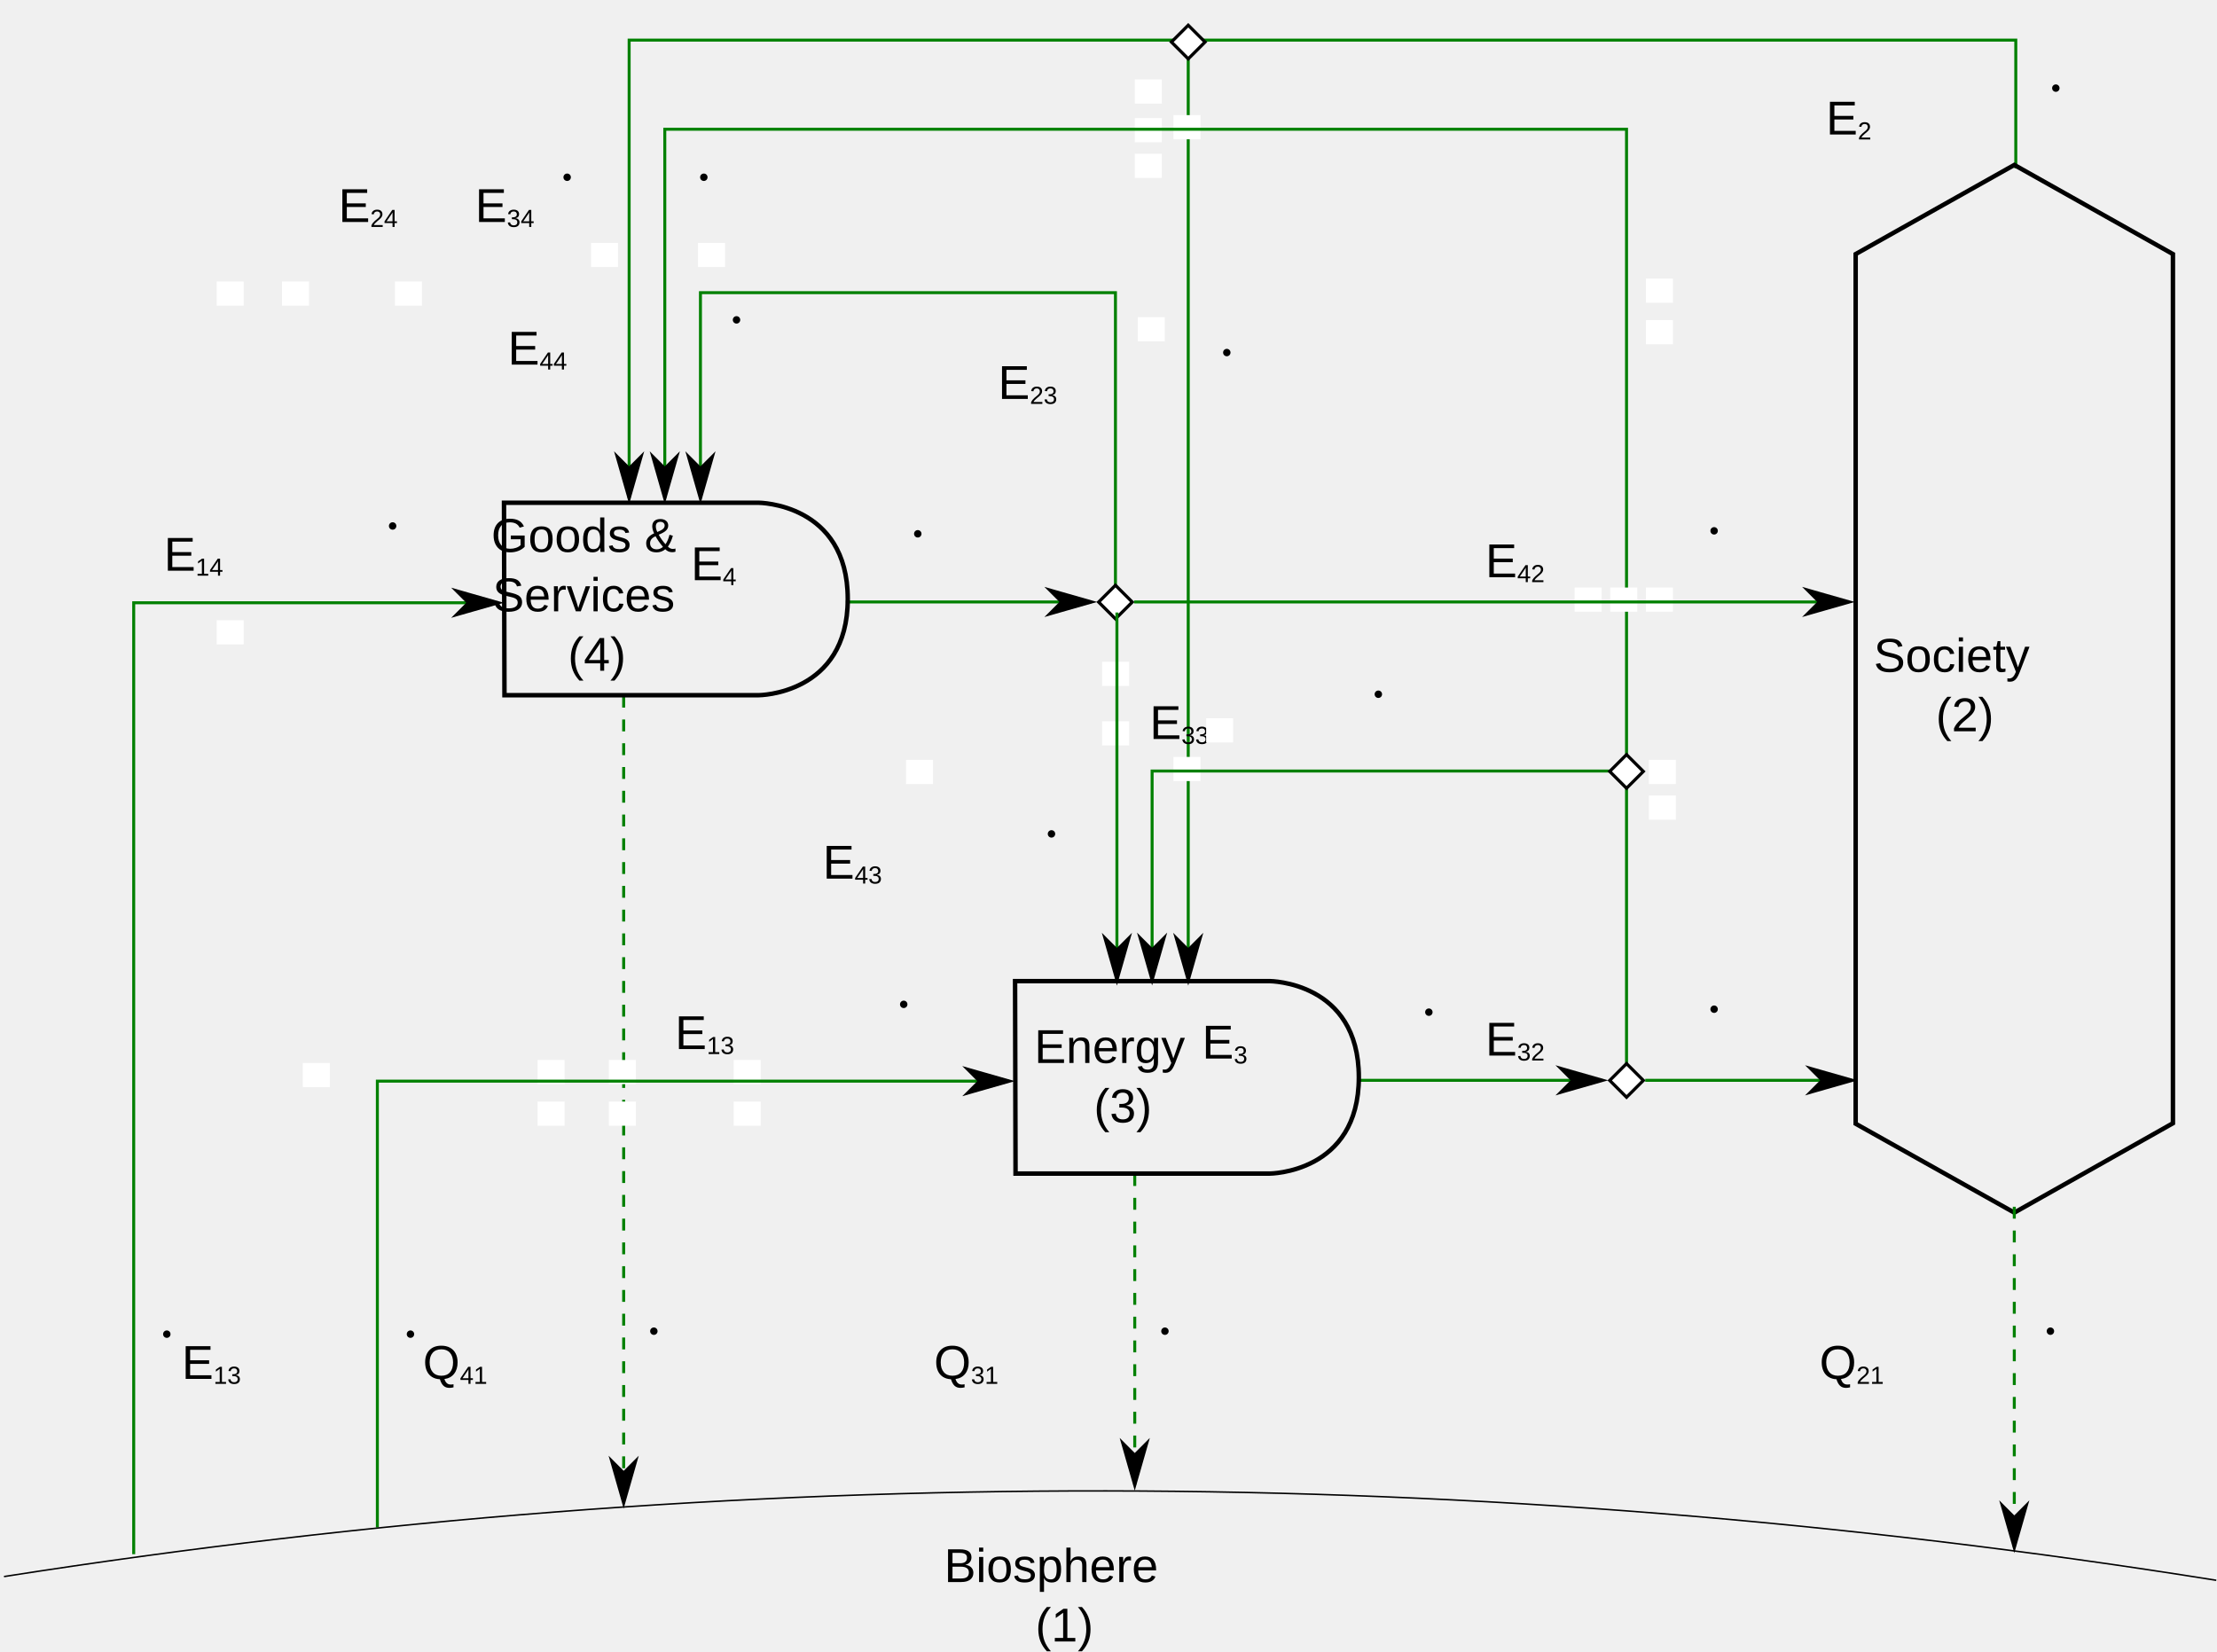
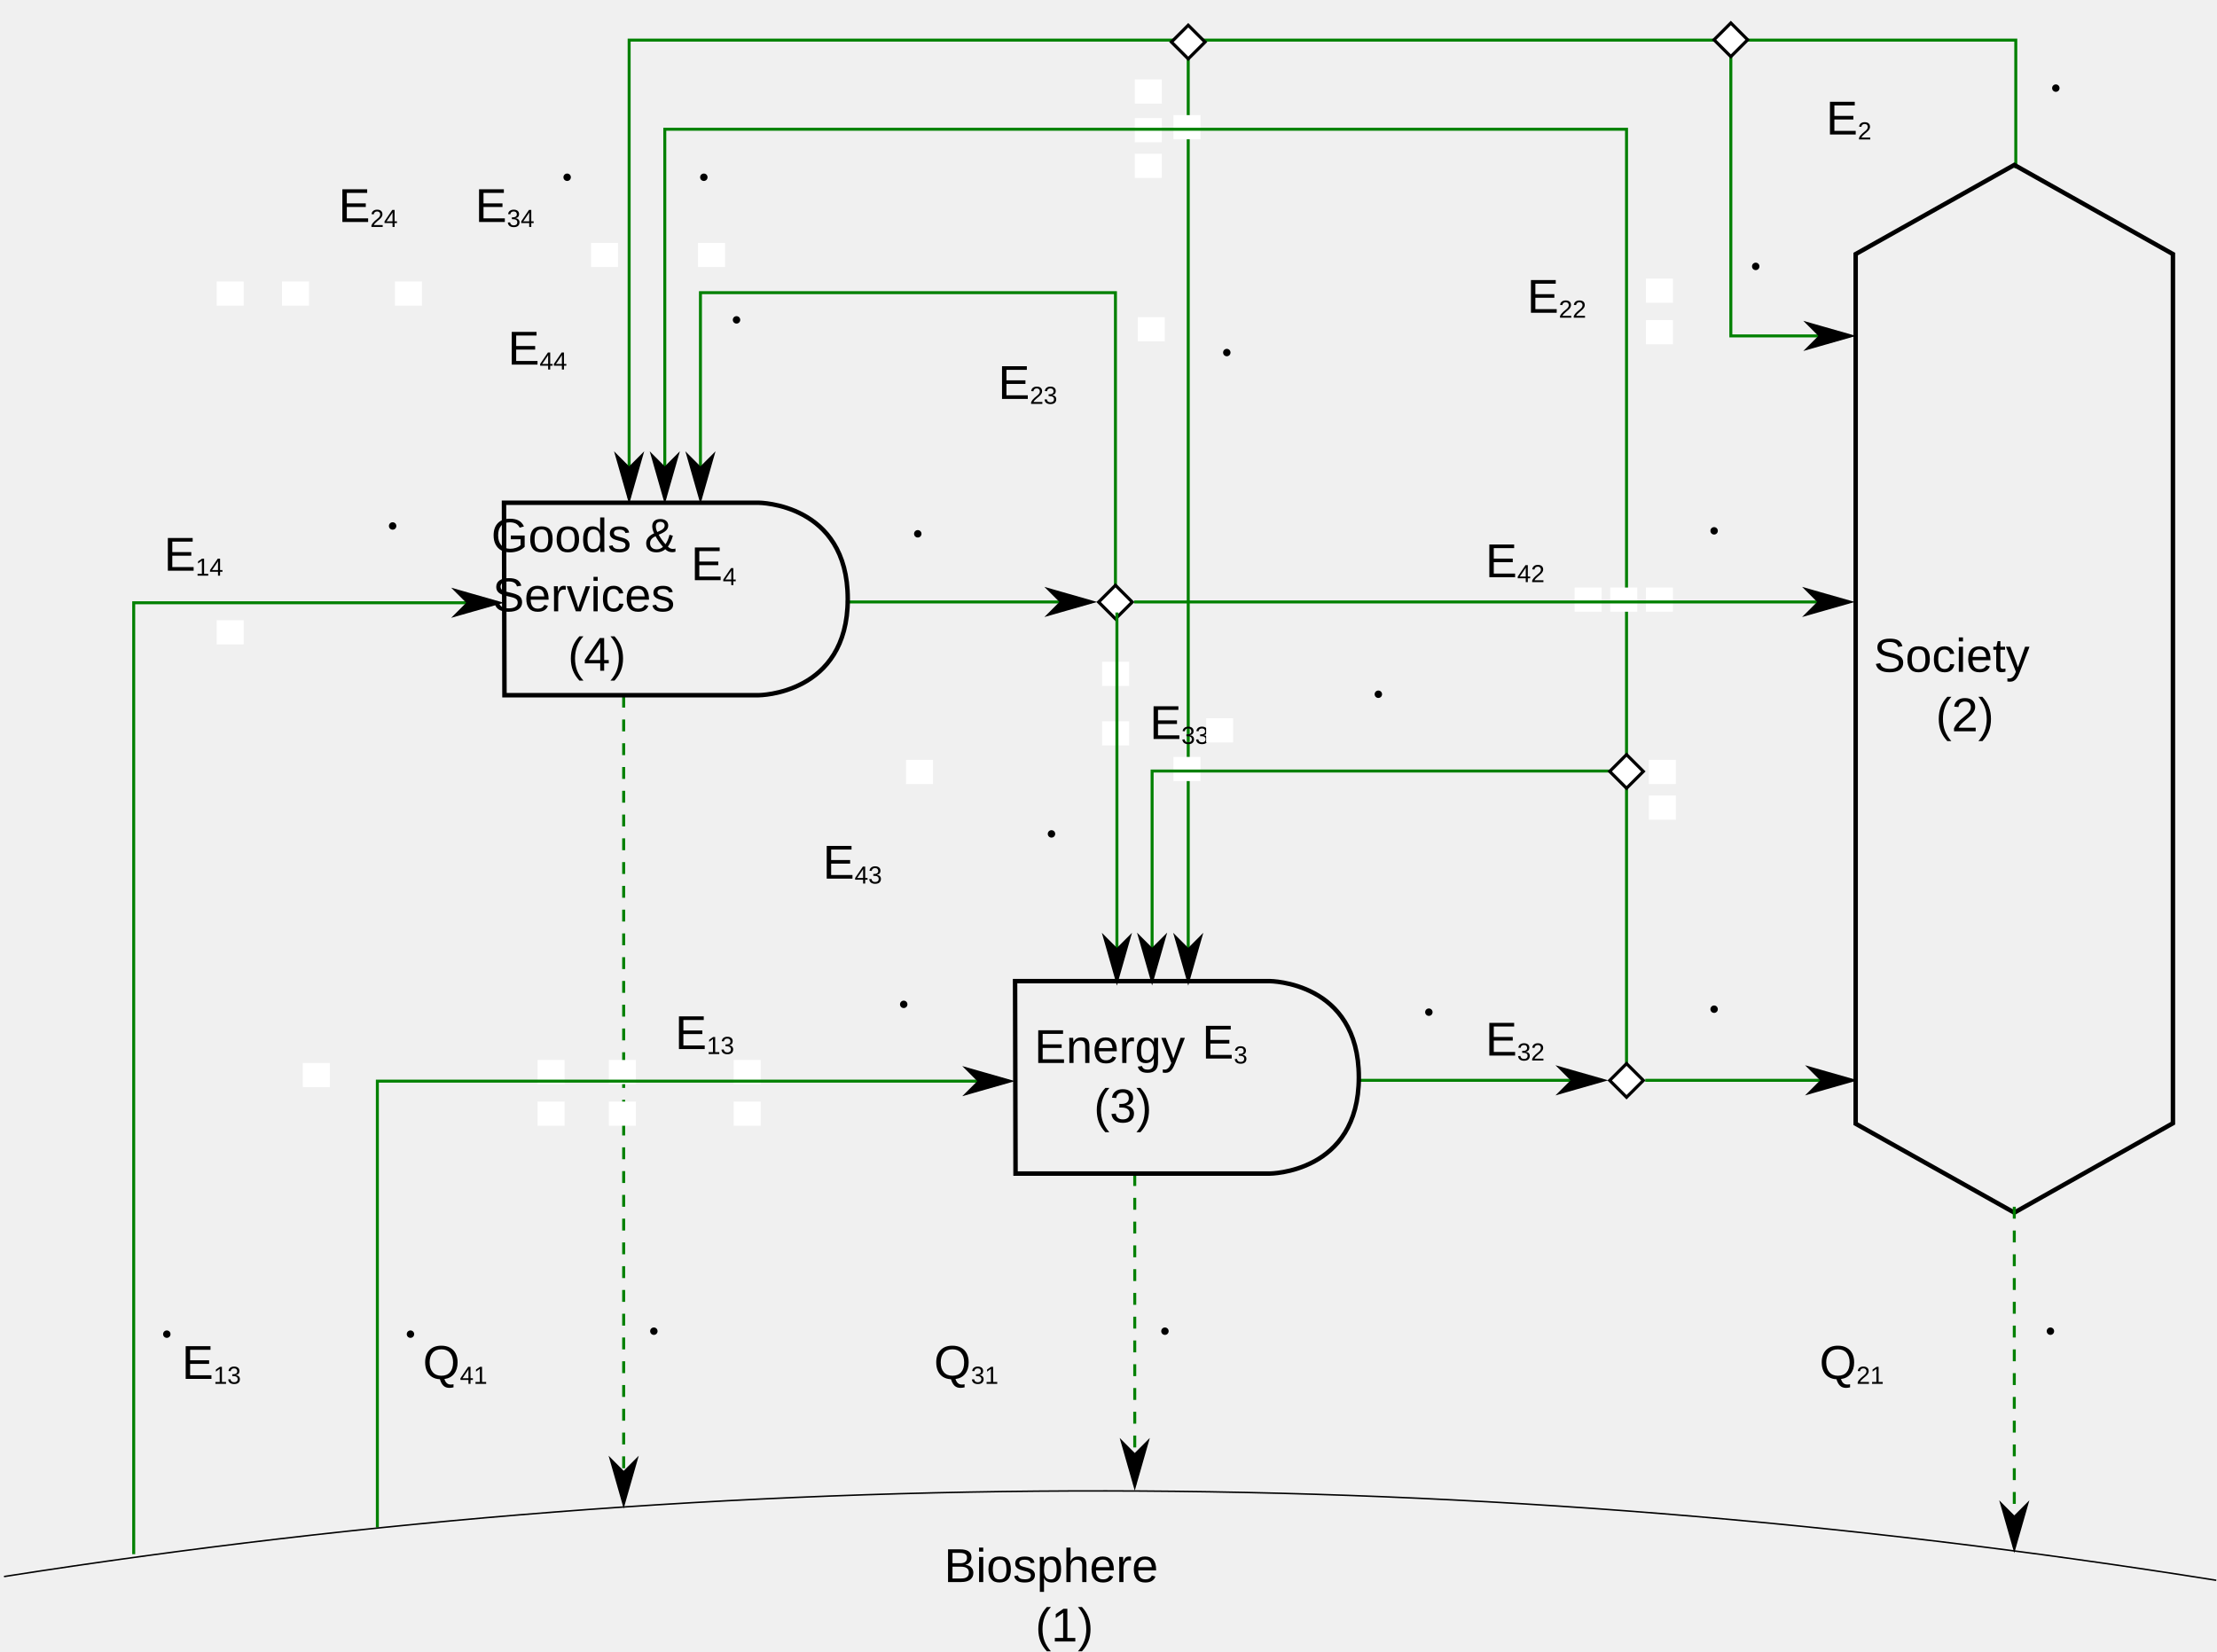
<svg xmlns="http://www.w3.org/2000/svg" version="1.1" width="1492.215" height="1111.64" id="svg2" xml:space="preserve">
  <defs id="defs6">
    <marker orient="auto" refY="0" refX="0" id="Arrow1Lstart" style="overflow:visible">
      <path id="path4143" d="M 0,0 5,-5 -12.5,0 5,5 0,0 z" style="fill-rule:evenodd;stroke:#000000;stroke-width:1pt;marker-start:none" transform="matrix(0.8,0,0,0.8,10,0)" />
    </marker>
    <marker orient="auto" refY="0" refX="0" id="Arrow1Lend" style="overflow:visible">
      <path id="path4132" d="M 0,0 5,-5 -12.5,0 5,5 0,0 z" style="fill-rule:evenodd;stroke:#000000;stroke-width:1pt;marker-start:none" transform="matrix(-0.8,0,0,-0.8,-10,0)" />
    </marker>
    <marker style="overflow:visible" id="InfiniteLineStart" refX="0" refY="0" orient="auto">
      <g id="g4065" transform="translate(-13,0)">
        <circle d="M 3.8,0 C 3.8,0.442 3.442,0.8 3,0.8 2.558,0.8 2.2,0.442 2.2,0 c 0,-0.442 0.358,-0.8 0.8,-0.8 0.442,0 0.8,0.358 0.8,0.8 z" id="circle4067" r="0.8" cy="0" cx="3" />
        <circle d="M 7.3,0 C 7.3,0.442 6.942,0.8 6.5,0.8 6.058,0.8 5.7,0.442 5.7,0 c 0,-0.442 0.358,-0.8 0.8,-0.8 0.442,0 0.8,0.358 0.8,0.8 z" id="circle4069" r="0.8" cy="0" cx="6.5" />
        <circle d="M 10.8,0 C 10.8,0.442 10.442,0.8 10,0.8 9.558,0.8 9.2,0.442 9.2,0 c 0,-0.442 0.358,-0.8 0.8,-0.8 0.442,0 0.8,0.358 0.8,0.8 z" id="circle4071" r="0.8" cy="0" cx="10" />
      </g>
    </marker>
    <marker orient="auto" refY="0" refX="0" id="InfiniteLineStart-3" style="overflow:visible">
      <g transform="translate(-13,0)" id="g4065-9">
        <circle cx="3" cy="0" r="0.8" id="circle4067-9" d="M 3.8,0 C 3.8,0.442 3.442,0.8 3,0.8 2.558,0.8 2.2,0.442 2.2,0 c 0,-0.442 0.358,-0.8 0.8,-0.8 0.442,0 0.8,0.358 0.8,0.8 z" />
        <circle cx="6.5" cy="0" r="0.8" id="circle4069-7" d="M 7.3,0 C 7.3,0.442 6.942,0.8 6.5,0.8 6.058,0.8 5.7,0.442 5.7,0 c 0,-0.442 0.358,-0.8 0.8,-0.8 0.442,0 0.8,0.358 0.8,0.8 z" />
        <circle cx="10" cy="0" r="0.8" id="circle4071-0" d="M 10.8,0 C 10.8,0.442 10.442,0.8 10,0.8 9.558,0.8 9.2,0.442 9.2,0 c 0,-0.442 0.358,-0.8 0.8,-0.8 0.442,0 0.8,0.358 0.8,0.8 z" />
      </g>
    </marker>
    <marker style="overflow:visible" id="Arrow1Lend-0" refX="0" refY="0" orient="auto">
      <path transform="matrix(-0.8,0,0,-0.8,-10,0)" style="fill-rule:evenodd;stroke:#000000;stroke-width:1pt;marker-start:none" d="M 0,0 5,-5 -12.5,0 5,5 0,0 z" id="path4132-2" />
    </marker>
    <marker style="overflow:visible" id="Arrow1Lstart-7" refX="0" refY="0" orient="auto">
      <path transform="matrix(0.8,0,0,0.8,10,0)" style="fill-rule:evenodd;stroke:#000000;stroke-width:1pt;marker-start:none" d="M 0,0 5,-5 -12.5,0 5,5 0,0 z" id="path4143-9" />
    </marker>
    <marker style="overflow:visible" id="EmptyDiamondL" refX="0" refY="0" orient="auto">
      <path transform="scale(0.8,0.8)" style="fill:#ffffff;fill-rule:evenodd;stroke:#000000;stroke-width:1pt;marker-start:none" d="M 0,-7.071 -7.071,0 0,7.071 7.071,0 0,-7.071 z" id="path4169" />
    </marker>
    <marker orient="auto" refY="0" refX="0" id="InfiniteLineStart-0" style="overflow:visible">
      <g transform="translate(-13,0)" id="g4065-5">
        <circle cx="3" cy="0" r="0.8" id="circle4067-6" d="M 3.8,0 C 3.8,0.442 3.442,0.8 3,0.8 2.558,0.8 2.2,0.442 2.2,0 c 0,-0.442 0.358,-0.8 0.8,-0.8 0.442,0 0.8,0.358 0.8,0.8 z" />
        <circle cx="6.5" cy="0" r="0.8" id="circle4069-78" d="M 7.3,0 C 7.3,0.442 6.942,0.8 6.5,0.8 6.058,0.8 5.7,0.442 5.7,0 c 0,-0.442 0.358,-0.8 0.8,-0.8 0.442,0 0.8,0.358 0.8,0.8 z" />
        <circle cx="10" cy="0" r="0.8" id="circle4071-06" d="M 10.8,0 C 10.8,0.442 10.442,0.8 10,0.8 9.558,0.8 9.2,0.442 9.2,0 c 0,-0.442 0.358,-0.8 0.8,-0.8 0.442,0 0.8,0.358 0.8,0.8 z" />
      </g>
    </marker>
    <marker style="overflow:visible" id="Arrow1Lend-7" refX="0" refY="0" orient="auto">
      <path transform="matrix(-0.8,0,0,-0.8,-10,0)" style="fill-rule:evenodd;stroke:#000000;stroke-width:1pt;marker-start:none" d="M 0,0 5,-5 -12.5,0 5,5 0,0 z" id="path4132-0" />
    </marker>
    <marker style="overflow:visible" id="Arrow1Lstart-0" refX="0" refY="0" orient="auto">
      <path transform="matrix(0.8,0,0,0.8,10,0)" style="fill-rule:evenodd;stroke:#000000;stroke-width:1pt;marker-start:none" d="M 0,0 5,-5 -12.5,0 5,5 0,0 z" id="path4143-5" />
    </marker>
  </defs>
  <g transform="matrix(1.25,0,0,-1.25,862.4153,701.1359)" id="g10">
    <g id="g12">
      <path id="path4319" d="m 395.495,470.299 0,69.01 -746.662,0 0,-246.744" style="fill:none;stroke:#008000;stroke-width:1.6;stroke-linecap:butt;stroke-linejoin:miter;stroke-opacity:1;marker-start:none;marker-end:url(#Arrow1Lend)" />
      <path style="fill:none;stroke:#008000;stroke-width:1.6;stroke-linecap:butt;stroke-linejoin:miter;stroke-miterlimit:4;stroke-opacity:1;stroke-dasharray:none;stroke-dashoffset:0;marker-start:url(#EmptyDiamondL);marker-end:url(#Arrow1Lend)" id="path4530" d="m -50.111,538.269 0,-504.994" />
      <rect style="fill:#ffffff;fill-opacity:1;stroke:none" id="rect4743" width="14.543" height="13.012" x="-58.07" y="-153.314" transform="scale(1,-1)" />
      <rect style="fill:#ffffff;fill-opacity:1;stroke:none" id="rect4511" width="14.543" height="13.012" x="-58.07" y="-498.914" transform="scale(1,-1)" />
      <path style="fill:none;stroke:#008000;stroke-width:1.6;stroke-linecap:butt;stroke-linejoin:miter;stroke-opacity:1;marker-start:url(#EmptyDiamondL);marker-end:url(#Arrow1Lend)" d="m 185.895,-20.901 0,166.61 -255.462,0 0,-112.344" id="path3112" />
      <path d="m -354.111,186.269 0,-434.594" id="path4539" style="fill:none;stroke:#008000;stroke-width:1.6;stroke-linecap:butt;stroke-linejoin:miter;stroke-miterlimit:4;stroke-opacity:1;stroke-dasharray:6.4, 6.4;stroke-dashoffset:0;marker-end:url(#Arrow1Lend)" />
      <rect style="fill:#ffffff;fill-opacity:1;stroke:none" id="rect5371" width="14.543" height="13.012" x="-400.47" y="9.886" transform="scale(1,-1)" />
      <rect transform="scale(1,-1)" y="9.886" x="-362.07" height="13.012" width="14.543" id="rect5373" style="fill:#ffffff;fill-opacity:1;stroke:none" />
      <rect style="fill:#ffffff;fill-opacity:1;stroke:none" id="rect5375" width="14.543" height="13.012" x="-294.87" y="9.886" transform="scale(1,-1)" />
      <rect transform="scale(1,-1)" y="32.286" x="-400.47" height="13.012" width="14.543" id="rect5377" style="fill:#ffffff;fill-opacity:1;stroke:none" />
      <rect style="fill:#ffffff;fill-opacity:1;stroke:none" id="rect5379" width="14.543" height="13.012" x="-362.07" y="32.286" transform="scale(1,-1)" />
      <rect transform="scale(1,-1)" y="32.286" x="-294.87" height="13.012" width="14.543" id="rect5381" style="fill:#ffffff;fill-opacity:1;stroke:none" />
      <rect transform="scale(1,-1)" y="11.486" x="-526.87" height="13.012" width="14.543" id="rect5369" style="fill:#ffffff;fill-opacity:1;stroke:none" />
      <rect transform="scale(1,-1)" y="-518.114" x="-78.87" height="13.012" width="14.543" id="rect5350" style="fill:#ffffff;fill-opacity:1;stroke:none" />
      <rect style="fill:#ffffff;fill-opacity:1;stroke:none" id="rect5363" width="14.543" height="13.012" x="-538.07" y="-409.314" transform="scale(1,-1)" />
      <rect transform="scale(1,-1)" y="-409.314" x="-573.27" height="13.012" width="14.543" id="rect5365" style="fill:#ffffff;fill-opacity:1;stroke:none" />
      <rect style="fill:#ffffff;fill-opacity:1;stroke:none" id="rect5367" width="14.543" height="13.012" x="-573.27" y="-226.914" transform="scale(1,-1)" />
      <rect transform="scale(1,-1)" y="-478.114" x="-78.87" height="13.012" width="14.543" id="rect5346" style="fill:#ffffff;fill-opacity:1;stroke:none" />
      <rect style="fill:#ffffff;fill-opacity:1;stroke:none" id="rect5348" width="14.543" height="13.012" x="-78.87" y="-497.314" transform="scale(1,-1)" />
      <rect style="fill:#ffffff;fill-opacity:1;stroke:none" id="rect5342" width="14.543" height="13.012" x="-371.67" y="-430.114" transform="scale(1,-1)" />
      <rect transform="scale(1,-1)" y="-430.114" x="-314.07" height="13.012" width="14.543" id="rect5344" style="fill:#ffffff;fill-opacity:1;stroke:none" />
      <path style="fill:none;stroke:#008000;stroke-width:1.6;stroke-linecap:butt;stroke-linejoin:miter;stroke-opacity:1;marker-start:url(#EmptyDiamondL);marker-end:url(#Arrow1Lend)" d="m 185.895,145.499 0,345.81 -517.862,0 0,-198.744" id="path4689" />
      <path d="m 195.957,-20.841 111.394,0" id="path6395" style="fill:none;stroke:#008000;stroke-width:1.6;stroke-linecap:butt;stroke-linejoin:miter;stroke-miterlimit:4;stroke-opacity:1;stroke-dasharray:none;marker-end:url(#Arrow1Lend-7)" />
      <rect style="fill:#ffffff;fill-opacity:1;stroke:none" id="rect4279" width="14.543" height="13.012" x="197.93" y="-132.514" transform="scale(1,-1)" />
      <rect transform="scale(1,-1)" y="-151.714" x="197.93" height="13.012" width="14.543" id="rect4277" style="fill:#ffffff;fill-opacity:1;stroke:none" />
      <rect style="fill:#ffffff;fill-opacity:1;stroke:none" id="rect4275" width="18.179" height="16.265" x="544.414" y="226.759" transform="matrix(0.8,0,0,-0.8,-637.6017,333.1218)" />
      <text transform="scale(1,-1)" id="text4115" y="291.016" x="-91.893" style="font-size:25.6px;font-style:normal;font-variant:normal;font-weight:normal;font-stretch:normal;text-align:center;line-height:125%;letter-spacing:0px;word-spacing:0px;text-anchor:middle;fill:#000000;fill-opacity:1;stroke:none;font-family:Arial;-inkscape-font-specification:Arial" xml:space="preserve">
        <tspan y="291.016" x="-91.893" id="tspan4117">Biosphere</tspan>
        <tspan y="323.016" x="-91.893" id="tspan4119">(1)</tspan>
      </text>
      <path id="path3349" d="m -146.475,-21.278 -340.262,0 0,-240.344" style="fill:none;stroke:#008000;stroke-width:1.6;stroke-linecap:butt;stroke-linejoin:miter;stroke-opacity:1;marker-start:url(#Arrow1Lstart);marker-end:none" />
      <text transform="scale(1,-1)" id="text4782" y="181.615" x="-446.362" style="font-size:25.6px;font-style:normal;font-variant:normal;font-weight:normal;font-stretch:normal;text-align:end;line-height:125%;letter-spacing:0px;word-spacing:0px;text-anchor:end;fill:#000000;fill-opacity:1;stroke:none;font-family:Arial;-inkscape-font-specification:Arial" xml:space="preserve">
        <tspan id="tspan3042" x="-446.362" y="181.615">E<tspan style="font-size:52%;baseline-shift:sub" id="tspan3044">13</tspan>
        </tspan>
      </text>
      <path transform="matrix(0.07404241,0,0,-0.1031305,-455.4258,-131.7017)" d="m -155.143,250.419 c 0,10.71 -12.093,19.393 -27.012,19.393 -14.918,0 -27.012,-8.682 -27.012,-19.393 0,-10.71 12.093,-19.393 27.012,-19.393 14.918,0 27.012,8.682 27.012,19.393 z" id="path4796" style="fill:#000000;fill-opacity:1;stroke:none" />
      <text xml:space="preserve" style="font-size:25.6px;font-style:normal;font-variant:normal;font-weight:normal;font-stretch:normal;text-align:end;line-height:125%;letter-spacing:0px;word-spacing:0px;text-anchor:end;fill:#000000;fill-opacity:1;stroke:none;font-family:Arial;-inkscape-font-specification:Arial" x="-180.762" y="4.015" id="text4806" transform="scale(1,-1)">
        <tspan id="tspan4808" x="-180.762" y="4.015">E<tspan style="font-size:52%;baseline-shift:sub" id="tspan4810">13</tspan>
        </tspan>
      </text>
      <path style="fill:#000000;fill-opacity:1;stroke:none" id="path4812" d="m -155.143,250.419 c 0,10.71 -12.093,19.393 -27.012,19.393 -14.918,0 -27.012,-8.682 -27.012,-19.393 0,-10.71 12.093,-19.393 27.012,-19.393 14.918,0 27.012,8.682 27.012,19.393 z" transform="matrix(0.07404241,0,0,-0.1031305,-189.8258,45.89831)" />
      <text xml:space="preserve" style="font-size:25.6px;font-style:normal;font-variant:normal;font-weight:normal;font-stretch:normal;text-align:center;line-height:125%;letter-spacing:0px;word-spacing:0px;text-anchor:middle;fill:#000000;fill-opacity:1;stroke:none;font-family:Arial;-inkscape-font-specification:Arial" x="392.962" y="-199.124" id="text3119" transform="scale(1,-1)">
        <tspan id="tspan3123" x="392.962" y="-199.124">Society</tspan>
        <tspan id="tspan3125" x="392.962" y="-167.124">(2)</tspan>
      </text>
      <path d="m 309.271,-44.212 0,468.3 85.42,48 85.417,-48 0,-468.047 -85.417,-48.125 z" id="path4124" style="fill:none;stroke:#000000;stroke-width:2.4;stroke-linecap:butt;stroke-linejoin:miter;stroke-miterlimit:4;stroke-opacity:1;stroke-dasharray:none" />
      <path d="m 394.689,-88.931 0,-183.394" id="path4841" style="fill:none;stroke:#008000;stroke-width:1.6;stroke-linecap:butt;stroke-linejoin:miter;stroke-miterlimit:4;stroke-opacity:1;stroke-dasharray:6.4, 6.4;stroke-dashoffset:0;marker-end:url(#Arrow1Lend)" />
      <text transform="scale(1,-1)" id="text4843" y="181.615" x="438.294" style="font-size:25.6px;font-style:normal;font-variant:normal;font-weight:normal;font-stretch:normal;text-align:end;line-height:125%;letter-spacing:0px;word-spacing:0px;text-anchor:end;fill:#000000;fill-opacity:1;stroke:none;font-family:Arial;-inkscape-font-specification:Arial" xml:space="preserve">
        <tspan y="181.615" x="438.294" id="tspan4845">Q<tspan id="tspan4847" style="font-size:52%;baseline-shift:sub">21</tspan>
        </tspan>
      </text>
      <path transform="matrix(0.07404241,0,0,-0.1031305,427.6304,-130.1017)" d="m -155.143,250.419 c 0,10.71 -12.093,19.393 -27.012,19.393 -14.918,0 -27.012,-8.682 -27.012,-19.393 0,-10.71 12.093,-19.393 27.012,-19.393 14.918,0 27.012,8.682 27.012,19.393 z" id="path4849" style="fill:#000000;fill-opacity:1;stroke:none" />
      <path style="fill:none;stroke:#008000;stroke-width:1.6;stroke-linecap:butt;stroke-linejoin:miter;stroke-miterlimit:4;stroke-opacity:1;stroke-dasharray:6.4, 6.4;stroke-dashoffset:0;marker-end:url(#Arrow1Lend)" id="path3164" d="m -78.911,-71.331 0,-167.394" />
      <text xml:space="preserve" style="font-size:25.6px;font-style:normal;font-variant:normal;font-weight:normal;font-stretch:normal;text-align:end;line-height:125%;letter-spacing:0px;word-spacing:0px;text-anchor:end;fill:#000000;fill-opacity:1;stroke:none;font-family:Arial;-inkscape-font-specification:Arial" x="-38.506" y="181.615" id="text3166" transform="scale(1,-1)">
        <tspan id="tspan3168" x="-38.506" y="181.615">Q<tspan style="font-size:52%;baseline-shift:sub" id="tspan3170">31</tspan>
        </tspan>
      </text>
      <path style="fill:#000000;fill-opacity:1;stroke:none" id="path3172" d="m -155.143,250.419 c 0,10.71 -12.093,19.393 -27.012,19.393 -14.918,0 -27.012,-8.682 -27.012,-19.393 0,-10.71 12.093,-19.393 27.012,-19.393 14.918,0 27.012,8.682 27.012,19.393 z" transform="matrix(0.07404241,0,0,-0.1031305,-49.16961,-130.1017)" />
      <text xml:space="preserve" style="font-size:40px;font-style:normal;font-weight:normal;line-height:125%;letter-spacing:0px;word-spacing:0px;fill:#000000;fill-opacity:1;stroke:none;font-family:Sans" x="1491.808" y="664.912" id="text3105" transform="matrix(0.8,0,0,-0.8,-637.6017,333.1218)">
        <tspan id="tspan3107" x="1491.808" y="664.912" />
      </text>
      <g id="g10-3" transform="translate(1225.022,-64.78471)">
        <g id="g12-9">
          <text transform="matrix(0.8,0,0,-0.8,-637.6017,333.1218)" id="text3105-3" y="664.912" x="1491.808" style="font-size:40px;font-style:normal;font-weight:normal;line-height:125%;letter-spacing:0px;word-spacing:0px;fill:#000000;fill-opacity:1;stroke:none;font-family:Sans" xml:space="preserve">
            <tspan y="664.912" x="1491.808" id="tspan3107-8" />
          </text>
        </g>
      </g>
      <path style="fill:none;stroke:#008000;stroke-width:1.6;stroke-linecap:butt;stroke-linejoin:miter;stroke-miterlimit:4;stroke-opacity:1;stroke-dasharray:none;marker-end:url(#Arrow1Lend-7)" id="path24" d="m 40.757,-20.841 132.194,0" />
      <g id="g5963" transform="translate(-21.79792,11.2)">
        <path d="m -121.554,21.379 137.1,0 c 0,0 48,-0.209 48,-51.82 -2.6e-4,-51.611 -48,-51.817 -48,-51.817 l -136.847,0 z" id="path14" style="fill:none;stroke:#000000;stroke-width:2.4;stroke-linecap:butt;stroke-linejoin:miter;stroke-miterlimit:4;stroke-opacity:1;stroke-dasharray:none" />
        <text xml:space="preserve" style="font-size:25.6px;font-style:normal;font-variant:normal;font-weight:normal;font-stretch:normal;text-align:center;line-height:125%;letter-spacing:0px;word-spacing:0px;text-anchor:middle;fill:#000000;fill-opacity:1;stroke:none;font-family:Arial;-inkscape-font-specification:Arial" x="-31.504" y="22.689" id="text3085" transform="scale(1,-1)">
          <tspan id="tspan3089" x="-31.504" y="22.689">Energy</tspan>
          <tspan x="-31.504" y="54.689" id="tspan3115">(3)</tspan>
        </text>
      </g>
      <text transform="scale(1,-1)" id="text4981" y="9.113" x="95.607" style="font-size:25.6px;font-style:normal;font-variant:normal;font-weight:normal;font-stretch:normal;text-align:end;line-height:125%;letter-spacing:0px;word-spacing:0px;text-anchor:end;fill:#000000;fill-opacity:1;stroke:none;font-family:Arial;-inkscape-font-specification:Arial" xml:space="preserve">
        <tspan y="9.113" x="95.607" id="tspan4983">E<tspan id="tspan4985" style="font-size:52%;baseline-shift:sub">3</tspan>
        </tspan>
      </text>
      <path transform="matrix(0.07404241,0,0,-0.1031305,92.9436,41.6853)" d="m -155.143,250.419 c 0,10.71 -12.093,19.393 -27.012,19.393 -14.918,0 -27.012,-8.682 -27.012,-19.393 0,-10.71 12.093,-19.393 27.012,-19.393 14.918,0 27.012,8.682 27.012,19.393 z" id="path3125" style="fill:#000000;fill-opacity:1;stroke:none" />
      <text xml:space="preserve" style="font-size:25.6px;font-style:normal;font-variant:normal;font-weight:normal;font-stretch:normal;text-align:end;line-height:125%;letter-spacing:0px;word-spacing:0px;text-anchor:end;fill:#000000;fill-opacity:1;stroke:none;font-family:Arial;-inkscape-font-specification:Arial" x="74.807" y="-162.972" id="text3116" transform="scale(1,-1)">
        <tspan id="tspan3118" x="74.807" y="-162.972">E<tspan style="font-size:52%;baseline-shift:sub" id="tspan3120">33</tspan>
        </tspan>
      </text>
      <path style="fill:#000000;fill-opacity:1;stroke:none" id="path3122" d="m -155.143,250.419 c 0,10.71 -12.093,19.393 -27.012,19.393 -14.918,0 -27.012,-8.682 -27.012,-19.393 0,-10.71 12.093,-19.393 27.012,-19.393 14.918,0 27.012,8.682 27.012,19.393 z" transform="matrix(0.07404241,0,0,-0.1031305,65.74359,212.8853)" />
      <text xml:space="preserve" style="font-size:25.6px;font-style:normal;font-variant:normal;font-weight:normal;font-stretch:normal;text-align:end;line-height:125%;letter-spacing:0px;word-spacing:0px;text-anchor:end;fill:#000000;fill-opacity:1;stroke:none;font-family:Arial;-inkscape-font-specification:Arial" x="255.607" y="7.513" id="text4223" transform="scale(1,-1)">
        <tspan id="tspan4225" x="255.607" y="7.513">E<tspan style="font-size:52%;baseline-shift:sub" id="tspan4227">32</tspan>
        </tspan>
      </text>
      <path style="fill:#000000;fill-opacity:1;stroke:none" id="path4229" d="m -155.143,250.419 c 0,10.71 -12.093,19.393 -27.012,19.393 -14.918,0 -27.012,-8.682 -27.012,-19.393 0,-10.71 12.093,-19.393 27.012,-19.393 14.918,0 27.012,8.682 27.012,19.393 z" transform="matrix(0.07404241,0,0,-0.1031305,246.5436,43.2853)" />
      <text xml:space="preserve" style="font-size:25.6px;font-style:normal;font-variant:normal;font-weight:normal;font-stretch:normal;text-align:end;line-height:125%;letter-spacing:0px;word-spacing:0px;text-anchor:end;fill:#000000;fill-opacity:1;stroke:none;font-family:Arial;-inkscape-font-specification:Arial" x="-101.193" y="-87.772" id="text4231" transform="scale(1,-1)">
        <tspan id="tspan4233" x="-101.193" y="-87.772">E<tspan style="font-size:52%;baseline-shift:sub" id="tspan4235">43</tspan>
        </tspan>
      </text>
      <path style="fill:#000000;fill-opacity:1;stroke:none" id="path4237" d="m -155.143,250.419 c 0,10.71 -12.093,19.393 -27.012,19.393 -14.918,0 -27.012,-8.682 -27.012,-19.393 0,-10.71 12.093,-19.393 27.012,-19.393 14.918,0 27.012,8.682 27.012,19.393 z" transform="matrix(0.07404241,0,0,-0.1031305,-110.2564,137.6853)" />
      <path id="path4509" d="m -89.305,236.699 0,166.61 -223.462,0 0,-110.744" style="fill:none;stroke:#008000;stroke-width:1.6;stroke-linecap:butt;stroke-linejoin:miter;stroke-opacity:1;marker-start:url(#EmptyDiamondL);marker-end:url(#Arrow1Lend)" />
      <rect transform="scale(1,-1)" y="-390.114" x="-77.27" height="13.012" width="14.543" id="rect4515" style="fill:#ffffff;fill-opacity:1;stroke:none" />
      <rect transform="scale(1,-1)" y="-409.314" x="-477.27" height="13.012" width="14.543" id="rect4519" style="fill:#ffffff;fill-opacity:1;stroke:none" />
      <path style="fill:none;stroke:#008000;stroke-width:1.6;stroke-linecap:butt;stroke-linejoin:miter;stroke-opacity:1;marker-start:url(#Arrow1Lstart);marker-end:none" d="m -421.675,236.322 -196.262,0 0,-512.344" id="path4521" />
      <text xml:space="preserve" style="font-size:25.6px;font-style:normal;font-variant:normal;font-weight:normal;font-stretch:normal;text-align:end;line-height:125%;letter-spacing:0px;word-spacing:0px;text-anchor:end;fill:#000000;fill-opacity:1;stroke:none;font-family:Arial;-inkscape-font-specification:Arial" x="-577.562" y="181.615" id="text4523" transform="scale(1,-1)">
        <tspan y="181.615" x="-577.562" id="tspan4525">E<tspan id="tspan4527" style="font-size:52%;baseline-shift:sub">14</tspan>
        </tspan>
      </text>
      <path style="fill:#000000;fill-opacity:1;stroke:none" id="path4529" d="m -155.143,250.419 c 0,10.71 -12.093,19.393 -27.012,19.393 -14.918,0 -27.012,-8.682 -27.012,-19.393 0,-10.71 12.093,-19.393 27.012,-19.393 14.918,0 27.012,8.682 27.012,19.393 z" transform="matrix(0.07404241,0,0,-0.1031305,-586.6258,-131.7017)" />
      <text transform="scale(1,-1)" id="text4531" y="-253.585" x="-455.962" style="font-size:25.6px;font-style:normal;font-variant:normal;font-weight:normal;font-stretch:normal;text-align:end;line-height:125%;letter-spacing:0px;word-spacing:0px;text-anchor:end;fill:#000000;fill-opacity:1;stroke:none;font-family:Arial;-inkscape-font-specification:Arial" xml:space="preserve">
        <tspan y="-253.585" x="-455.962" id="tspan4533">E<tspan id="tspan4535" style="font-size:52%;baseline-shift:sub">14</tspan>
        </tspan>
      </text>
      <path transform="matrix(0.07404241,0,0,-0.1031305,-465.0258,303.4983)" d="m -155.143,250.419 c 0,10.71 -12.093,19.393 -27.012,19.393 -14.918,0 -27.012,-8.682 -27.012,-19.393 0,-10.71 12.093,-19.393 27.012,-19.393 14.918,0 27.012,8.682 27.012,19.393 z" id="path4537" style="fill:#000000;fill-opacity:1;stroke:none" />
      <text transform="scale(1,-1)" id="text4541" y="181.615" x="-313.706" style="font-size:25.6px;font-style:normal;font-variant:normal;font-weight:normal;font-stretch:normal;text-align:end;line-height:125%;letter-spacing:0px;word-spacing:0px;text-anchor:end;fill:#000000;fill-opacity:1;stroke:none;font-family:Arial;-inkscape-font-specification:Arial" xml:space="preserve">
        <tspan y="181.615" x="-313.706" id="tspan4543">Q<tspan id="tspan4545" style="font-size:52%;baseline-shift:sub">41</tspan>
        </tspan>
      </text>
      <path transform="matrix(0.07404241,0,0,-0.1031305,-324.3696,-130.1017)" d="m -155.143,250.419 c 0,10.71 -12.093,19.393 -27.012,19.393 -14.918,0 -27.012,-8.682 -27.012,-19.393 0,-10.71 12.093,-19.393 27.012,-19.393 14.918,0 27.012,8.682 27.012,19.393 z" id="path4547" style="fill:#000000;fill-opacity:1;stroke:none" />
      <path d="m -234.443,236.759 132.194,0" id="path4569" style="fill:none;stroke:#008000;stroke-width:1.6;stroke-linecap:butt;stroke-linejoin:miter;stroke-miterlimit:4;stroke-opacity:1;stroke-dasharray:none;marker-end:url(#Arrow1Lend-7)" />
      <g transform="translate(-296.9979,268.8)" id="g4571">
        <path style="fill:none;stroke:#000000;stroke-width:2.4;stroke-linecap:butt;stroke-linejoin:miter;stroke-miterlimit:4;stroke-opacity:1;stroke-dasharray:none" id="path4573" d="m -121.554,21.379 137.1,0 c 0,0 48,-0.209 48,-51.82 -2.6e-4,-51.611 -48,-51.817 -48,-51.817 l -136.847,0 z" />
        <text transform="scale(1,-1)" id="text4577" y="5.089" x="-39.504" style="font-size:25.6px;font-style:normal;font-variant:normal;font-weight:normal;font-stretch:normal;text-align:center;line-height:125%;letter-spacing:0px;word-spacing:0px;text-anchor:middle;fill:#000000;fill-opacity:1;stroke:none;font-family:Arial;-inkscape-font-specification:Arial" xml:space="preserve">
          <tspan y="5.089" x="-39.504" id="tspan4579">Goods &amp;</tspan>
          <tspan y="37.089" x="-39.504" id="tspan3254">Services</tspan>
          <tspan id="tspan4581" y="69.089" x="-39.504">(4)</tspan>
        </text>
      </g>
      <text xml:space="preserve" style="font-size:25.6px;font-style:normal;font-variant:normal;font-weight:normal;font-stretch:normal;text-align:end;line-height:125%;letter-spacing:0px;word-spacing:0px;text-anchor:end;fill:#000000;fill-opacity:1;stroke:none;font-family:Arial;-inkscape-font-specification:Arial" x="-179.593" y="-248.487" id="text4585" transform="scale(1,-1)">
        <tspan id="tspan4587" x="-179.593" y="-248.487">E<tspan style="font-size:52%;baseline-shift:sub" id="tspan4589">4</tspan>
        </tspan>
      </text>
      <path style="fill:#000000;fill-opacity:1;stroke:none" id="path4599" d="m -155.143,250.419 c 0,10.71 -12.093,19.393 -27.012,19.393 -14.918,0 -27.012,-8.682 -27.012,-19.393 0,-10.71 12.093,-19.393 27.012,-19.393 14.918,0 27.012,8.682 27.012,19.393 z" transform="matrix(0.07404241,0,0,-0.1031305,-182.2564,299.2853)" />
      <text transform="scale(1,-1)" id="text4609" y="-364.572" x="-270.793" style="font-size:25.6px;font-style:normal;font-variant:normal;font-weight:normal;font-stretch:normal;text-align:end;line-height:125%;letter-spacing:0px;word-spacing:0px;text-anchor:end;fill:#000000;fill-opacity:1;stroke:none;font-family:Arial;-inkscape-font-specification:Arial" xml:space="preserve">
        <tspan y="-364.572" x="-270.793" id="tspan4611">E<tspan id="tspan4613" style="font-size:52%;baseline-shift:sub">44</tspan>
        </tspan>
      </text>
      <path transform="matrix(0.07404241,0,0,-0.1031305,-279.8564,414.4853)" d="m -155.143,250.419 c 0,10.71 -12.093,19.393 -27.012,19.393 -14.918,0 -27.012,-8.682 -27.012,-19.393 0,-10.71 12.093,-19.393 27.012,-19.393 14.918,0 27.012,8.682 27.012,19.393 z" id="path4615" style="fill:#000000;fill-opacity:1;stroke:none" />
      <text xml:space="preserve" style="font-size:25.6px;font-style:normal;font-variant:normal;font-weight:normal;font-stretch:normal;text-align:end;line-height:125%;letter-spacing:0px;word-spacing:0px;text-anchor:end;fill:#000000;fill-opacity:1;stroke:none;font-family:Arial;-inkscape-font-specification:Arial" x="-6.793" y="-346.087" id="text4623" transform="scale(1,-1)">
        <tspan id="tspan4625" x="-6.793" y="-346.087">E<tspan style="font-size:52%;baseline-shift:sub" id="tspan4627">23</tspan>
        </tspan>
      </text>
      <path style="fill:#000000;fill-opacity:1;stroke:none" id="path4629" d="m -155.143,250.419 c 0,10.71 -12.093,19.393 -27.012,19.393 -14.918,0 -27.012,-8.682 -27.012,-19.393 0,-10.71 12.093,-19.393 27.012,-19.393 14.918,0 27.012,8.682 27.012,19.393 z" transform="matrix(0.07404241,0,0,-0.1031305,-15.8564,396.8853)" />
      <text xml:space="preserve" style="font-size:25.6px;font-style:normal;font-variant:normal;font-weight:normal;font-stretch:normal;text-align:end;line-height:125%;letter-spacing:0px;word-spacing:0px;text-anchor:end;fill:#000000;fill-opacity:1;stroke:none;font-family:Arial;-inkscape-font-specification:Arial" x="431.607" y="-488.487" id="text4663" transform="scale(1,-1)">
        <tspan id="tspan4665" x="431.607" y="-488.487">E<tspan style="font-size:52%;baseline-shift:sub" id="tspan4667">2</tspan>
        </tspan>
      </text>
      <path style="fill:#000000;fill-opacity:1;stroke:none" id="path4669" d="m -155.143,250.419 c 0,10.71 -12.093,19.393 -27.012,19.393 -14.918,0 -27.012,-8.682 -27.012,-19.393 0,-10.71 12.093,-19.393 27.012,-19.393 14.918,0 27.012,8.682 27.012,19.393 z" transform="matrix(0.07404241,0,0,-0.1031305,430.5436,539.2853)" />
      <text xml:space="preserve" style="font-size:25.6px;font-style:normal;font-variant:normal;font-weight:normal;font-stretch:normal;text-align:end;line-height:125%;letter-spacing:0px;word-spacing:0px;text-anchor:end;fill:#000000;fill-opacity:1;stroke:none;font-family:Arial;-inkscape-font-specification:Arial" x="255.607" y="-250.087" id="text4679" transform="scale(1,-1)">
        <tspan id="tspan4681" x="255.607" y="-250.087">E<tspan style="font-size:52%;baseline-shift:sub" id="tspan4683">42</tspan>
        </tspan>
      </text>
      <path style="fill:#000000;fill-opacity:1;stroke:none" id="path4685" d="m -155.143,250.419 c 0,10.71 -12.093,19.393 -27.012,19.393 -14.918,0 -27.012,-8.682 -27.012,-19.393 0,-10.71 12.093,-19.393 27.012,-19.393 14.918,0 27.012,8.682 27.012,19.393 z" transform="matrix(0.07404241,0,0,-0.1031305,246.5436,300.8853)" />
      <text transform="scale(1,-1)" id="text5115" y="-441.372" x="-361.993" style="font-size:25.6px;font-style:normal;font-variant:normal;font-weight:normal;font-stretch:normal;text-align:end;line-height:125%;letter-spacing:0px;word-spacing:0px;text-anchor:end;fill:#000000;fill-opacity:1;stroke:none;font-family:Arial;-inkscape-font-specification:Arial" xml:space="preserve">
        <tspan y="-441.372" x="-361.993" id="tspan5117">E<tspan id="tspan5119" style="font-size:52%;baseline-shift:sub">24</tspan>
        </tspan>
      </text>
      <path transform="matrix(0.07404241,0,0,-0.1031305,-371.0564,491.2853)" d="m -155.143,250.419 c 0,10.71 -12.093,19.393 -27.012,19.393 -14.918,0 -27.012,-8.682 -27.012,-19.393 0,-10.71 12.093,-19.393 27.012,-19.393 14.918,0 27.012,8.682 27.012,19.393 z" id="path5121" style="fill:#000000;fill-opacity:1;stroke:none" />
      <text xml:space="preserve" style="font-size:25.6px;font-style:normal;font-variant:normal;font-weight:normal;font-stretch:normal;text-align:end;line-height:125%;letter-spacing:0px;word-spacing:0px;text-anchor:end;fill:#000000;fill-opacity:1;stroke:none;font-family:Arial;-inkscape-font-specification:Arial" x="-288.393" y="-441.372" id="text5123" transform="scale(1,-1)">
        <tspan id="tspan5125" x="-288.393" y="-441.372">E<tspan style="font-size:52%;baseline-shift:sub" id="tspan5127">34</tspan>
        </tspan>
      </text>
      <path style="fill:#000000;fill-opacity:1;stroke:none" id="path5129" d="m -155.143,250.419 c 0,10.71 -12.093,19.393 -27.012,19.393 -14.918,0 -27.012,-8.682 -27.012,-19.393 0,-10.71 12.093,-19.393 27.012,-19.393 14.918,0 27.012,8.682 27.012,19.393 z" transform="matrix(0.07404241,0,0,-0.1031305,-297.4564,491.2853)" />
      <rect transform="scale(1,-1)" y="-410.914" x="196.33" height="13.012" width="14.543" id="rect5385" style="fill:#ffffff;fill-opacity:1;stroke:none" />
      <rect style="fill:#ffffff;fill-opacity:1;stroke:none" id="rect5387" width="14.543" height="13.012" x="196.33" y="-388.514" transform="scale(1,-1)" />
      <rect transform="scale(1,-1)" y="-244.514" x="177.13" height="13.012" width="14.543" id="rect5399" style="fill:#ffffff;fill-opacity:1;stroke:none" />
      <rect style="fill:#ffffff;fill-opacity:1;stroke:none" id="rect5401" width="14.543" height="13.012" x="196.33" y="-244.514" transform="scale(1,-1)" />
      <rect style="fill:#ffffff;fill-opacity:1;stroke:none" id="rect5403" width="14.543" height="13.012" x="157.93" y="-244.514" transform="scale(1,-1)" />
      <path style="fill:none;stroke:#008000;stroke-width:1.6;stroke-linecap:butt;stroke-linejoin:miter;stroke-miterlimit:4;stroke-opacity:1;stroke-dasharray:none;marker-end:url(#Arrow1Lend-7)" id="path4507" d="m -79.243,236.759 384.994,0" />
      <rect transform="scale(1,-1)" y="-174.114" x="-40.47" height="13.012" width="14.543" id="rect5405" style="fill:#ffffff;fill-opacity:1;stroke:none" />
      <rect style="fill:#ffffff;fill-opacity:1;stroke:none" id="rect5409" width="14.543" height="13.012" x="-96.47" y="-172.514" transform="scale(1,-1)" />
      <rect transform="scale(1,-1)" y="-204.514" x="-96.47" height="13.012" width="14.543" id="rect5411" style="fill:#ffffff;fill-opacity:1;stroke:none" />
      <path d="m -88.511,231.069 0,-197.794" id="path4687" style="fill:none;stroke:#008000;stroke-width:1.6;stroke-linecap:butt;stroke-linejoin:miter;stroke-miterlimit:4;stroke-opacity:1;stroke-dasharray:none;stroke-dashoffset:0;marker-end:url(#Arrow1Lend)" />
      <path style="fill:none;stroke:#000000;stroke-width:0.8px;stroke-linecap:butt;stroke-linejoin:miter;stroke-opacity:1" d="m -687.781,-288.069 c 394.415,61.799 791.458,61.868 1191.221,-2.005" id="path3256" />
+       <path id="path3154" d="m 242.058,539.484 0,-159.462 64.344,0" style="fill:none;stroke:#008000;stroke-width:1.6;stroke-linecap:butt;stroke-linejoin:miter;stroke-opacity:1;marker-start:url(#EmptyDiamondL);marker-end:url(#Arrow1Lend)" />
+       <text transform="scale(1,-1)" id="text3156" y="-392.487" x="278.007" style="font-size:25.6px;font-style:normal;font-variant:normal;font-weight:normal;font-stretch:normal;text-align:end;line-height:125%;letter-spacing:0px;word-spacing:0px;text-anchor:end;fill:#000000;fill-opacity:1;stroke:none;font-family:Arial;-inkscape-font-specification:Arial" xml:space="preserve">
+         <tspan y="-392.487" x="278.007" id="tspan3158">E<tspan id="tspan3160" style="font-size:52%;baseline-shift:sub">22</tspan>
+         </tspan>
+       </text>
+       <path transform="matrix(0.07404241,0,0,-0.1031305,268.9436,443.2853)" d="m -155.143,250.419 a 27.012,19.393 0 1 1 -54.023,0 27.012,19.393 0 1 1 54.023,0 z" id="path3162" style="fill:#000000;fill-opacity:1;stroke:none" />
    </g>
  </g>
</svg>
